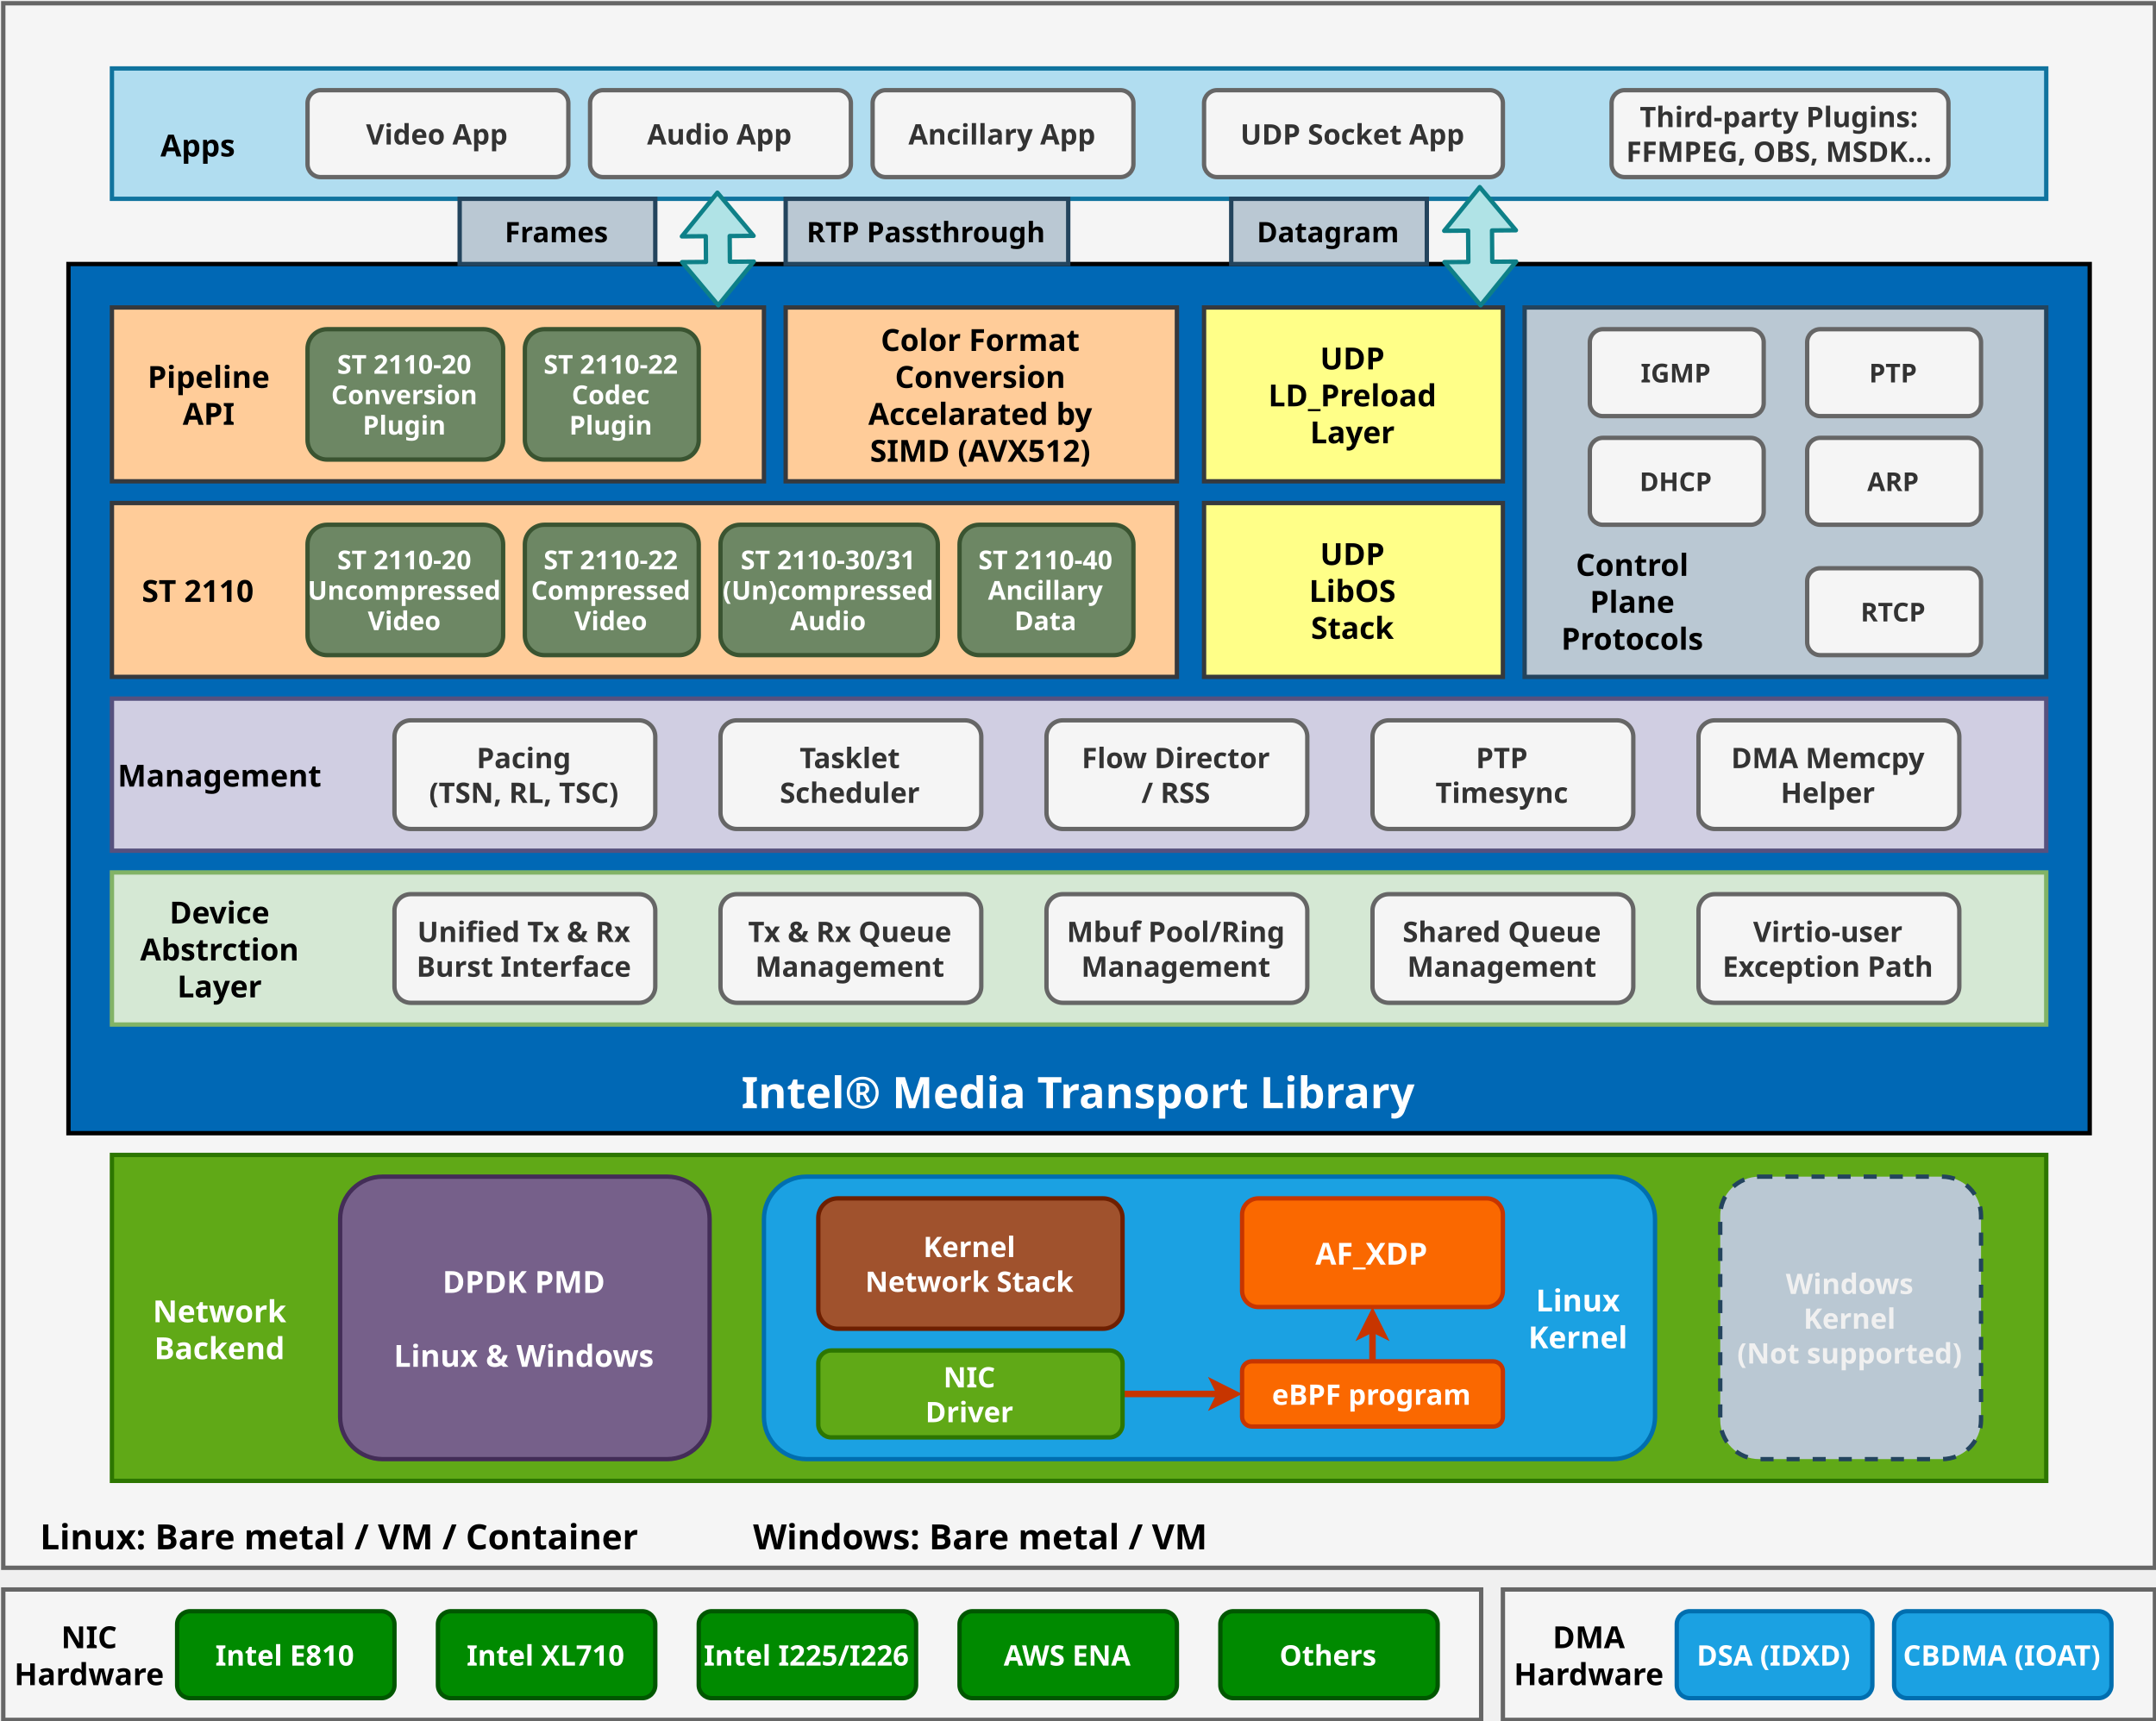
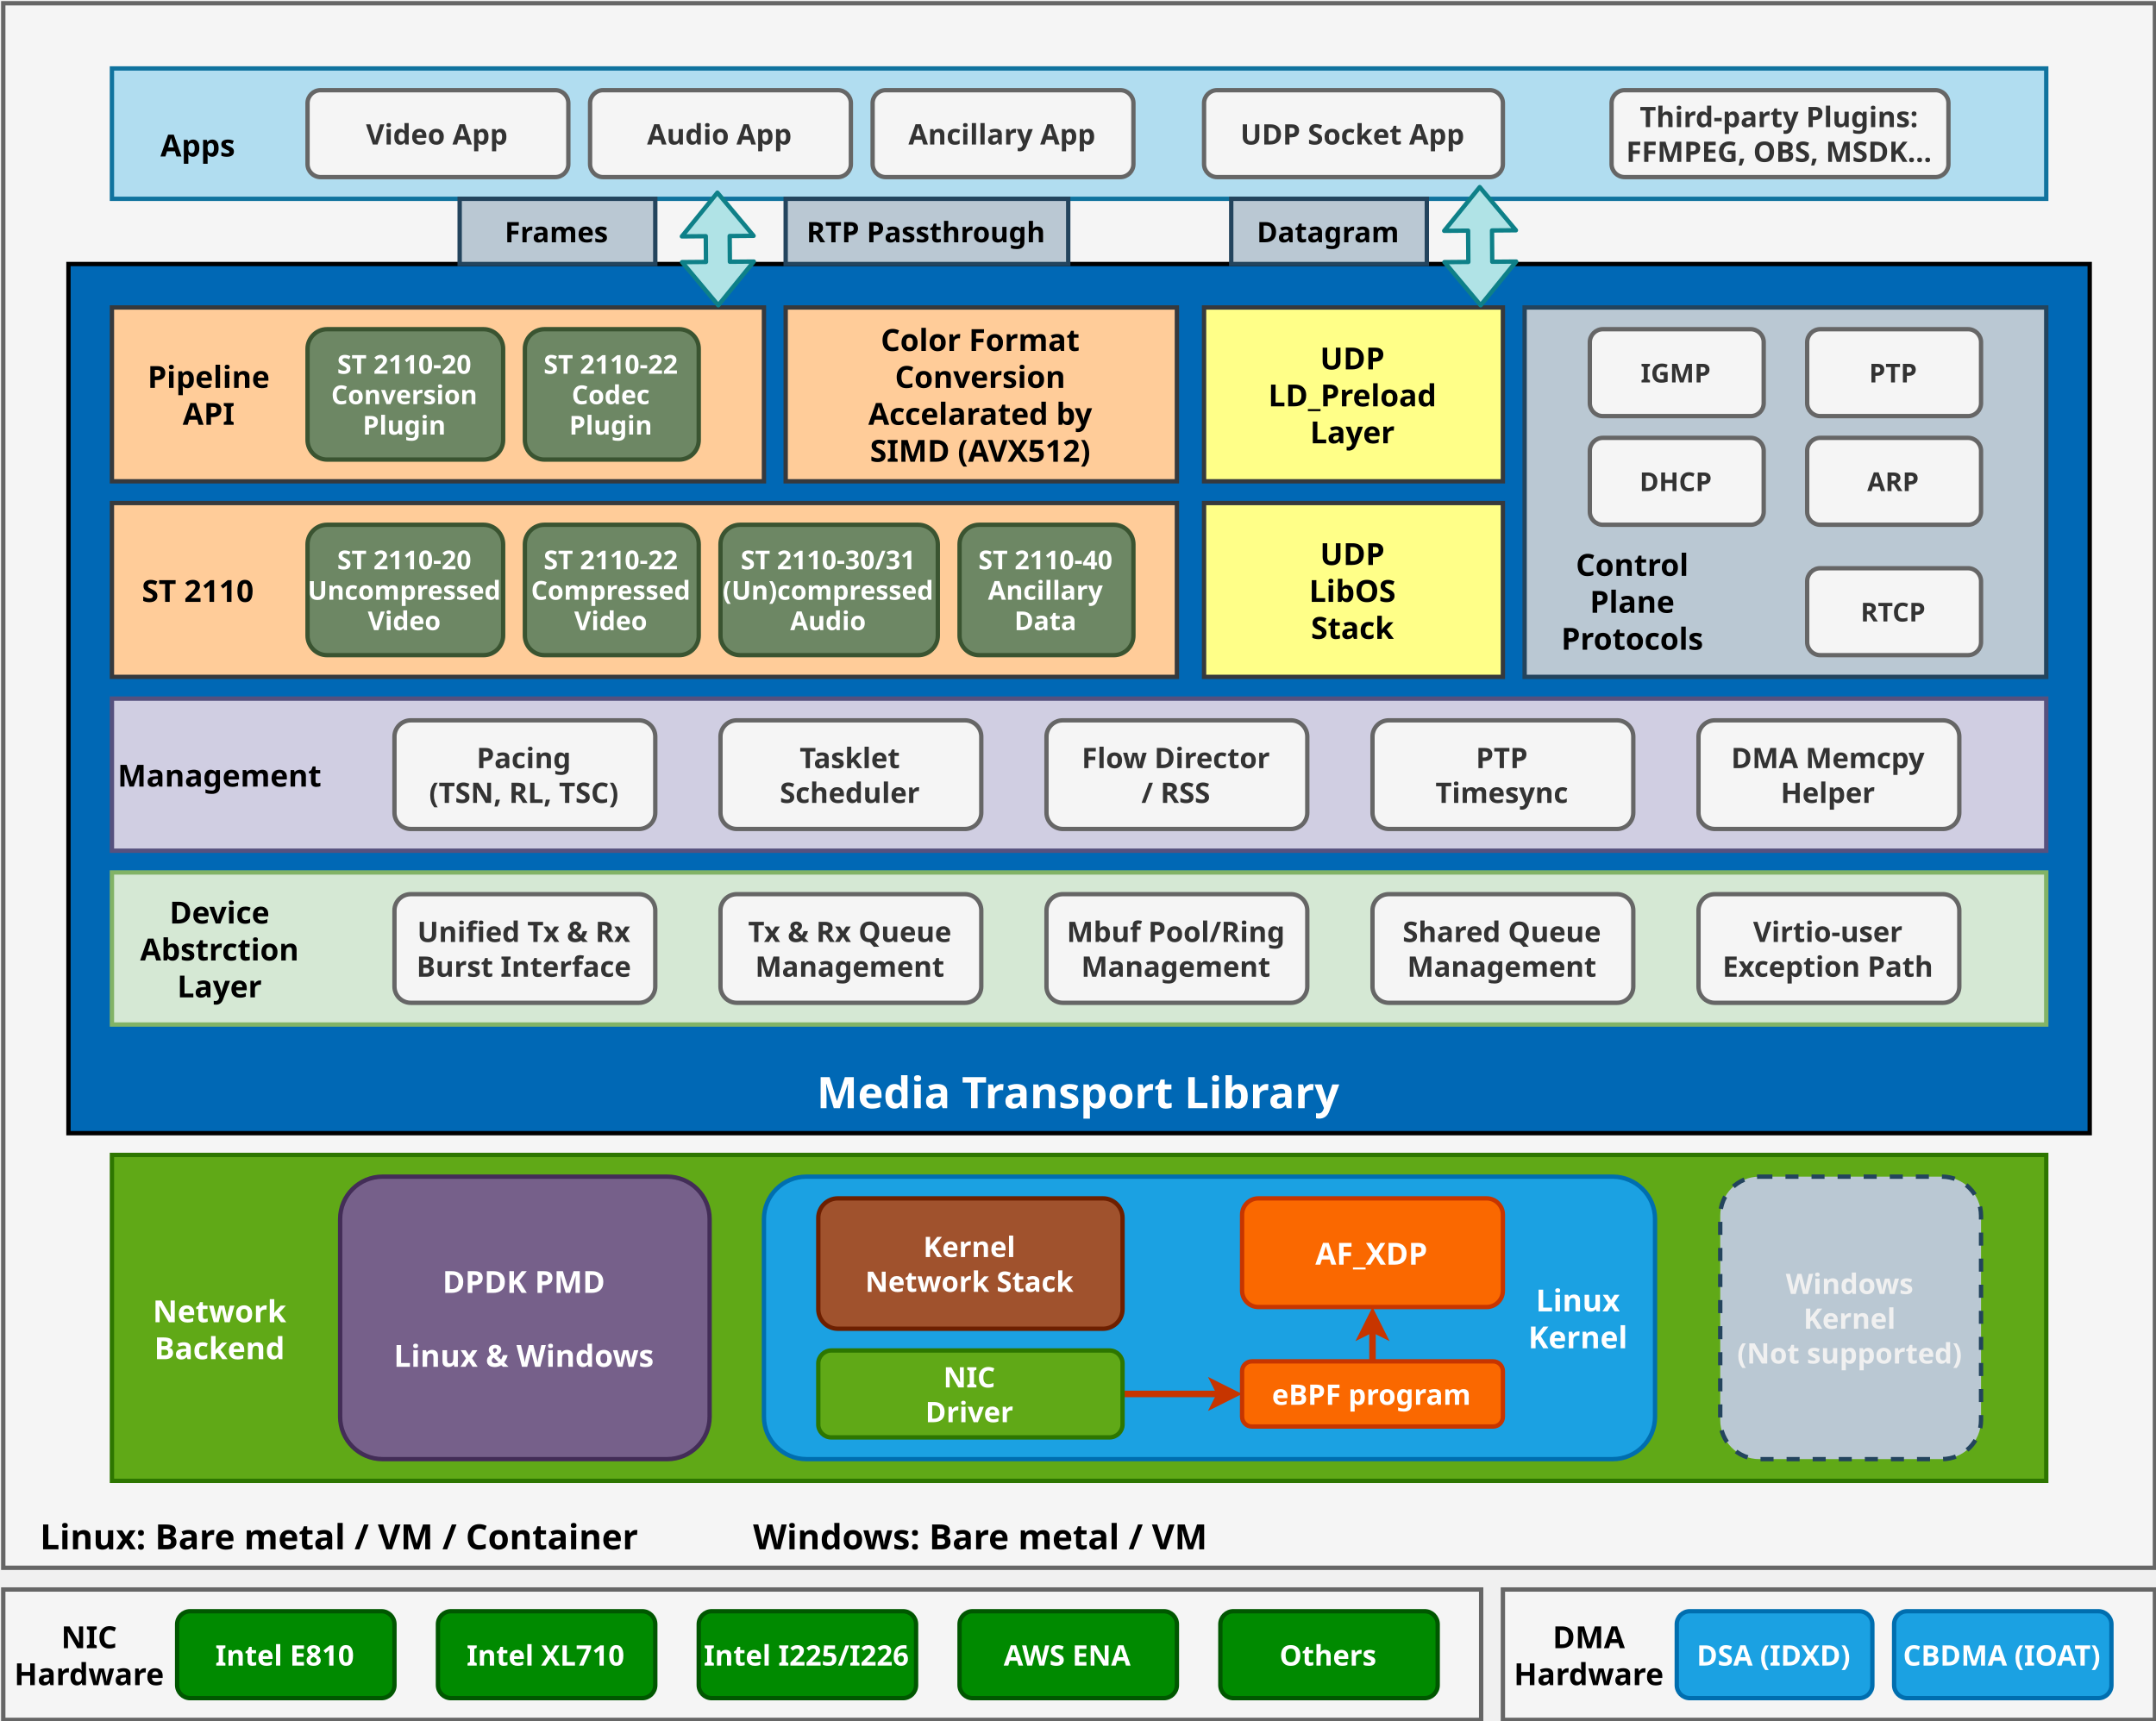
<svg xmlns="http://www.w3.org/2000/svg" version="1.1" width="992px" height="792px" viewBox="-0.5 -0.5 992 792" content="&lt;mxfile host=&quot;Electron&quot; modified=&quot;2023-11-30T10:01:24.277Z&quot; agent=&quot;Mozilla/5.0 (Windows NT 10.0; Win64; x64) AppleWebKit/537.36 (KHTML, like Gecko) draw.io/21.5.1 Chrome/112.0.561.204 Electron/24.6.0 Safari/537.36&quot; etag=&quot;8psHFKfBHHhbprguY3aW&quot; version=&quot;21.5.1&quot; type=&quot;device&quot;&gt;&lt;diagram name=&quot;Overview&quot; id=&quot;In2UPKa8UrAWWRIqHnbd&quot;&gt;7V1dd6I6F/41rjXnol3hGy+t1Jmeqa1TnU7fczMrhaisIjiI0/b8+jdRQEi2Hz0laEftRSEIyH6yd579kdDQ2pOXzzGejruRR4KGiryXhuY0VFUxrCb9x1pely1NVV82jGLfS7+0auj7/5K0EaWtc98js9IXkygKEn9abnSjMCRuUmrDcRw9l782jILyXad4RISGvosDsfWH7yXjZattoFX7F+KPxtmdFZQemeDsy2nDbIy96LnQpF02tHYcRclya/LSJgETXiaX5XmdNUfzHxaTMNnlBM/Vnear/c/ZXHm4fn68HzkmPkuv8hsH8/SB0x+bvGYSiKN56BF2EdTQLoZRmHTwxA8YnldhsoC7HRAcpwf76ZkK3Z8lcfSUy01l3/CDoB0FUby4tjY02F96ZqF9+cmvUDhiLj70iPj42bOQOCEvhaZUHJ9JNCFJ/Eq/kvfOFJq0byoZVM8rpJvNtG1cQNnKvojT3jXKr70CgG6kGMB44MH9xQXWrn/1//7p/VDV1g3Wz+ijvRGQrTJGyLQfjYokZpclpuqAxDRAYjqqQGJgD1al9mBOlibCTcWC+qXqWCZCYk8eLj4gThXgoaIyHqYh4mFDPTjv+pXjodWJx3Dous0mhIdmak3Nq0vuGiB3HZK7LUvsuiD2/oDuswFJkD99SPpzLnDgj0La4lI5ECZs9vw+Hfpa6YGJ73nsnIuKAAujkAhYpY2c2qDFBzZv7A5LnqDoFcGpcHBahgCnCaCpyULTENC8IclzFD81VDpAaAqTzAV2n0jorUMXlrKIRi29YDuKHP6dxacidNUyupayZ3QVkXXlynrGRtQc41boUsQwu2fe5uAEbzCpynuHOM+2TAARbiArmtqWoWswyhWgZzQ53TSBIQ5Az5SGnsg4nJ7zlbb0uk4Bp8LmtR/OXxqsG5p4Ml0cQz/80GPeiTwkLdNENn4LkjqlMYZVl9XVkFEmLwCyigWRF3maKRpeiezFQy4hKgSEYRqKRWSpFM9edIDFg6zRkiZ30e3p4pD61hP2lCf+8sYRTgc0qd4RzhLw7GHXD0cFo/hp0L9pqPT66O56+X/Qb/8l0R6+I9iwGUWtInuocSgCTkUeoijCKM2XU2wBxgGePQUkKeDYd8fEmwdUA48XOt0+OOiaAnSdIHqmLY4fEzehcipSlQ5Tw37/iCE0D077spvVQ0YesWt7IA6UF+qGtFCKzQVhVWDsysOMJRYojY2oon929bnb+yjKUQUofJzXAhgiGOaVBYnodLXujgmRJoeIBuQq6kVEdJWcL+1jgoRXkv1DInpRvUGvMM4P/AmZvYbuRwFJwjBvHRxTU0Vf6W5wVIok2DZ734ok+j1Ot0UbumTiTovB2C8kmB6159M8PNosej4b8PlTMpAQbdYQIHdpGcisIxRHH39KAj8kxYxG70pA4xTPE/KR5cg4dZIEcGuN52ki2VsKR0WdKJ7gYjyoHYX0SWd+FBZhd10S4BgnFDUVPRZNaP+KpU3Qp9b9g6GomwKAe9FVCfAaynbdVaABT57uvrns6F2hBsXzhgjCQUGW1qwt76HsWi0jLZeoidzv3vdIRJta0+kR0wqVy/oqkIpAtEIaJ9RETkghEvO3p8FsS3GNAsSS6h3MRILYmnv+Sel09dCUThc5ZaEk5sjhMvjy5f3DJQbOB2M/9s7ocybsl/eC+cgP6W1bBQLY6XR7l5+XKeDbi/5yo9t3vp6fnx8xvPYuQ6BhyIFXLCeVyAdzJN4qcQi1CiTPzwuwAZ5oyqo5A0o/r9rFiBOOvWf6dOuIx0HVfe6VeOQKk8Fo1udFK2IZ/HenVyoJfLztF73gBLtPMnWMfmx7/76vhdTzcnADqp1XNOscsGxV+L+KaNo4ZJyfvZgEEfaKjfh1Y5j3z4UHDE5IhEe0fwt4UD9yn1jd0ZGTPhEgkBfAAFXBDIBSzWV5M+N06GIxMiF6VcxOWhYW3XfzzTaVCPZDQJc+0vBVxFVaVky1yjjbCsBCZA1fYlwqq1ffDPMJ1C0+m4X2B+qbEmPvNaTKI1YIQNTXzz5AyLxsdaRJnp8qCZhNXQFEL3G2gUhFWp2fD47U3D+mngswTzWfcCXA0rY0oz7SbnExKBOIFkrLJwMVl+nUnZwIfiVxyOT9AQzdVp85x1wCjrZeHr2sGg0d4ENnsOU45vMp0TbP670ah5FB9R9kjo7SeeOccRlhRJWbhgVpHFSAW0W0Q9thAQrijUgm31R/yIufPKTiZtv/Y/pxbqR7zkuqLoud12wnpL/tobhTOIvtrk5b7GXnvUPnQH8ht6dcF1tjp9ciPIvmsZuKKKv8S3A8IpwmMfFt7AfU2cWJ/5uUrv4u/RNdhHIMy4np7Ta50++exFrlOg016JwFzMADda4KD26XNUYAnRO79naEUqlBYw9if3XpR6YLRf3YSMnqVxqgfIpc9JhfNY2jUYwnH5EUVhX04Gfw62IkFySFVbAJTWTpLIoRR0U60QtwqcytF0dJ5EbBqT5gO1PkXGKo+lcWUwTq2hYV8x8jvFiB8PnS6zon+tRbdOYZxPZ0SMK2+qjJkzBfdGZAs0RkTbYH6ssc8tt3SxW5j/S53aRcrwnnO062a8vEewPgcdJsFzA5m19k5I41fJuTeRHwDSsrHKihq2HGtqEBDFxWnAmoQOs+zoe0pRcxWtG5Ky+VcEKsIU7QrhUxoBBN4lh1aAUxtl4WPVQQA042qSJEpKuC6Ptj+jTeybTtNsWxXkURC1/ufcoOorP5jDGKHKrLF5dMl6wD9dhauccLGD+Hrl7ARPc2X5pMyHqsFu+5iVgtxmw+nUb0Mb1t6/Z4eDauBMv/tEzFutiTDCw5UwkuagZhWUmaUV8zcfVUPfjudUnqrB7URX7YvljOQP50ddsayFwlK8/bvyU/vy6YLkHBFKTywAAaBpGRKmIWhsgDnf4SF+fBOWZcmjvAAoU5KkFlh3L12RhP2eYwIC8t9mKABkv0eemm4wZ4NvPdhRRxnIjNvIlZZ5xWacZzbSHbQqqxqZmNzcnGxV6PxD6VAbOrS6PJDYGIaMQEewKxUaGKdKdI1taUSBam25oS2aZ/eePOuZP0Hr3IZ4Q+d92zd0rwFarZJZaZn/SsVS8SLmTwwU/+QkvZCBdadMf8wXfroTvEOk89FO6hB9PxbLV5bpnV9D12LU1trj7lyyLt3GgKRyX0SyBAjBO8Jd+4W+Lv7cx96/i4tm4zHzcrcJ/5xReAyiVoIKuC+Bki8cvEcJmXikqhFwjZuECuS0cMawPtroleqNoeWZ8psr5MvA/X1lHjogluUp24AAs1puK9WlQBdq7yYqSjREfny81rRUcM3LZ+9Jkpu2kdMSb8Cw3qxUQMz94mYxLLfA/BoQNiKXsEBH4L2Doa0FYbrcsGW4fO8zH9P4hxOGMRWLp97T/GOL35niJ7KTDqeyN9Vb79RefUzUQiuho070Maupaog6vXvyzy941NS2kt11CQqK+H9gYYfi0gqEZJ1qpNMIBi1VgBQLUEoEfcY8ZO2wE7WSspwNgB6+JTZ5dsGgD35u7ukgypAiRuoYQ6Pd7p7SD+ZfyaOP797fXDr2/K5Ug9M6ElcXsNliiezZIxRWa0KV/8p+MlrB8I4JWnE+sBTMw7fg/9ob8o0gCr0lavsZvHM0ZfmDzjIXbF1OTxFALwb4CptRAgsZ/633qGovmdh8vw6bX7Gl9C76Ndw1W+h240mcZkNmOg583pcoYfacAT8AJQ3ZmsQK+rk0VWYARFW7qWrJzwEwhLna8bhPETTesKP2YfOmwO5aow53v4F6iI6RKHRwMkX+ALAQl69f8BSbq7eo/7MgsT4+m4S9k/+8b/AQ==&lt;/diagram&gt;&lt;/mxfile&gt;" style="background-color: rgb(255, 255, 255);">
  <defs />
  <g>
    <rect x="1" y="1" width="990" height="720" fill="#f5f5f5" stroke="#666666" stroke-width="2" pointer-events="all" />
    <rect x="31" y="121" width="930" height="400" fill="#0068b5" stroke="rgb(0, 0, 0)" stroke-width="2" pointer-events="all" />
    <rect x="51" y="531" width="890" height="150" fill="#60a917" stroke="#2d7600" stroke-width="2" pointer-events="all" />
    <rect x="51" y="231" width="490" height="80" fill="#ffcc99" stroke="#36393d" stroke-width="2" pointer-events="all" />
    <rect x="61" y="256" width="60" height="30" fill="none" stroke="none" pointer-events="all" />
    <g fill="#000000" font-family="Intel Clear" font-weight="bold" text-anchor="middle" font-size="14px">
      <text x="90.5" y="276.5">ST 2110</text>
    </g>
    <rect x="71" y="596" width="60" height="30" fill="none" stroke="none" pointer-events="all" />
    <g fill="#FFFFFF" font-family="Intel Clear" font-weight="bold" text-anchor="middle" font-size="14px">
      <text x="100.5" y="608">Network</text>
      <text x="100.5" y="625">Backend</text>
    </g>
    <rect x="441" y="241" width="80" height="60" rx="9" ry="9" fill="#6d8764" stroke="#3a5431" stroke-width="2" pointer-events="all" />
    <g fill="#ffffff" font-family="Intel Clear" font-weight="bold" text-anchor="middle" font-size="12px">
      <text x="480.5" y="261.5">ST 2110-40</text>
      <text x="480.5" y="275.5">Ancillary</text>
      <text x="480.5" y="289.5">Data</text>
    </g>
    <rect x="156" y="541" width="170" height="130" rx="19.5" ry="19.5" fill="#76608a" stroke="#432d57" stroke-width="2" pointer-events="all" />
    <g fill="#ffffff" font-family="Intel Clear" font-weight="bold" text-anchor="middle" font-size="14px">
      <text x="240.5" y="594.5">DPDK PMD</text>
      <text x="240.5" y="628.5">Linux &amp; Windows</text>
    </g>
    <rect x="51" y="321" width="890" height="70" fill="#d0cee2" stroke="#56517e" stroke-width="2" pointer-events="all" />
    <rect x="71" y="341" width="60" height="30" fill="none" stroke="none" pointer-events="all" />
    <g fill="#000000" font-family="Intel Clear" font-weight="bold" text-anchor="middle" font-size="14px">
      <text x="100.5" y="361.5">Management</text>
    </g>
    <rect x="181" y="331" width="120" height="50" rx="7.5" ry="7.5" fill="#f5f5f5" stroke="#666666" stroke-width="2" pointer-events="all" />
    <g fill="#333333" font-family="Intel Clear" font-weight="bold" text-anchor="middle" font-size="13px">
      <text x="240.5" y="353">Pacing</text>
      <text x="240.5" y="369">(TSN, RL, TSC)</text>
    </g>
    <rect x="331" y="331" width="120" height="50" rx="7.5" ry="7.5" fill="#f5f5f5" stroke="#666666" stroke-width="2" pointer-events="all" />
    <g fill="#333333" font-family="Intel Clear" font-weight="bold" text-anchor="middle" font-size="13px">
      <text x="390.5" y="353">Tasklet</text>
      <text x="390.5" y="369">Scheduler</text>
    </g>
    <rect x="481" y="331" width="120" height="50" rx="7.5" ry="7.5" fill="#f5f5f5" stroke="#666666" stroke-width="2" pointer-events="all" />
    <g fill="#333333" font-family="Intel Clear" font-weight="bold" text-anchor="middle" font-size="13px">
      <text x="540.5" y="353">Flow Director</text>
      <text x="540.5" y="369">/ RSS</text>
    </g>
    <rect x="701" y="141" width="240" height="170" fill="#bac8d3" stroke="#23445d" stroke-width="2" pointer-events="all" />
    <rect x="731" y="151" width="80" height="40" rx="6" ry="6" fill="#f5f5f5" stroke="#666666" stroke-width="2" pointer-events="all" />
    <g fill="#333333" font-family="Intel Clear" font-weight="bold" text-anchor="middle" font-size="12px">
      <text x="770.5" y="175.5">IGMP</text>
    </g>
    <rect x="831" y="201" width="80" height="40" rx="6" ry="6" fill="#f5f5f5" stroke="#666666" stroke-width="2" pointer-events="all" />
    <g fill="#333333" font-family="Intel Clear" font-weight="bold" text-anchor="middle" font-size="12px">
      <text x="870.5" y="225.5">ARP</text>
    </g>
    <rect x="731" y="201" width="80" height="40" rx="6" ry="6" fill="#f5f5f5" stroke="#666666" stroke-width="2" pointer-events="all" />
    <g fill="#333333" font-family="Intel Clear" font-weight="bold" text-anchor="middle" font-size="12px">
      <text x="770.5" y="225.5">DHCP</text>
    </g>
    <rect x="631" y="331" width="120" height="50" rx="7.5" ry="7.5" fill="#f5f5f5" stroke="#666666" stroke-width="2" pointer-events="all" />
    <g fill="#333333" font-family="Intel Clear" font-weight="bold" text-anchor="middle" font-size="13px">
      <text x="690.5" y="353">PTP</text>
      <text x="690.5" y="369">Timesync</text>
    </g>
    <rect x="831" y="261" width="80" height="40" rx="6" ry="6" fill="#f5f5f5" stroke="#666666" stroke-width="2" pointer-events="all" />
    <g fill="#333333" font-family="Intel Clear" font-weight="bold" text-anchor="middle" font-size="12px">
      <text x="870.5" y="285.5">RTCP</text>
    </g>
    <rect x="781" y="331" width="120" height="50" rx="7.5" ry="7.5" fill="#f5f5f5" stroke="#666666" stroke-width="2" pointer-events="all" />
    <g fill="#333333" font-family="Intel Clear" font-weight="bold" text-anchor="middle" font-size="13px">
      <text x="840.5" y="353">DMA Memcpy</text>
      <text x="840.5" y="369">Helper</text>
    </g>
    <rect x="51" y="141" width="300" height="80" fill="#ffcc99" stroke="#36393d" stroke-width="2" pointer-events="all" />
    <rect x="66" y="166" width="60" height="30" fill="none" stroke="none" pointer-events="all" />
    <g fill="#000000" font-family="Intel Clear" font-weight="bold" text-anchor="middle" font-size="14px">
      <text x="95.5" y="178">Pipeline</text>
      <text x="95.5" y="195">API</text>
    </g>
    <rect x="361" y="141" width="180" height="80" fill="#ffcc99" stroke="#36393d" stroke-width="2" pointer-events="all" />
    <g fill="rgb(0, 0, 0)" font-family="Intel Clear" font-weight="bold" text-anchor="middle" font-size="14px">
      <text x="450.5" y="161">Color Format</text>
      <text x="450.5" y="178">Conversion</text>
      <text x="450.5" y="195">Accelarated by</text>
      <text x="450.5" y="212">SIMD (AVX512)</text>
    </g>
    <rect x="51" y="31" width="890" height="60" fill="#b1ddf0" stroke="#10739e" stroke-width="2" pointer-events="all" />
    <rect x="141" y="41" width="120" height="40" rx="6" ry="6" fill="#f5f5f5" stroke="#666666" stroke-width="2" pointer-events="all" />
    <g fill="#333333" font-family="Intel Clear" font-weight="bold" text-anchor="middle" font-size="13px">
      <text x="200.5" y="66">Video App</text>
    </g>
    <rect x="61" y="51" width="60" height="30" fill="none" stroke="none" pointer-events="all" />
    <g fill="#000000" font-family="Intel Clear" font-weight="bold" text-anchor="middle" font-size="14px">
      <text x="90.5" y="71.5">Apps</text>
    </g>
    <rect x="271" y="41" width="120" height="40" rx="6" ry="6" fill="#f5f5f5" stroke="#666666" stroke-width="2" pointer-events="all" />
    <g fill="#333333" font-family="Intel Clear" font-weight="bold" text-anchor="middle" font-size="13px">
      <text x="330.5" y="66">Audio App</text>
    </g>
    <rect x="401" y="41" width="120" height="40" rx="6" ry="6" fill="#f5f5f5" stroke="#666666" stroke-width="2" pointer-events="all" />
    <g fill="#333333" font-family="Intel Clear" font-weight="bold" text-anchor="middle" font-size="13px">
      <text x="460.5" y="66">Ancillary App</text>
    </g>
    <rect x="741" y="41" width="155" height="40" rx="6" ry="6" fill="#f5f5f5" stroke="#666666" stroke-width="2" pointer-events="all" />
    <g fill="#333333" font-family="Intel Clear" font-weight="bold" text-anchor="middle" font-size="13px">
      <text x="818" y="58">Third-party Plugins:</text>
      <text x="818" y="74">FFMPEG, OBS, MSDK...</text>
    </g>
    <rect x="1" y="731" width="680" height="60" fill="#f5f5f5" stroke="#666666" stroke-width="2" pointer-events="all" />
    <rect x="11" y="746" width="60" height="30" fill="none" stroke="none" pointer-events="all" />
    <g fill="#000000" font-family="Intel Clear" font-weight="bold" text-anchor="middle" font-size="14px">
      <text x="40.5" y="758">NIC</text>
      <text x="40.5" y="775">Hardware</text>
    </g>
    <rect x="553.5" y="231" width="137.5" height="80" fill="#ffff88" stroke="#36393d" stroke-width="2" pointer-events="all" />
    <g fill="rgb(0, 0, 0)" font-family="Intel Clear" font-weight="bold" text-anchor="middle" font-size="14px">
      <text x="621.75" y="259.5">UDP</text>
      <text x="621.75" y="276.5">LibOS</text>
      <text x="621.75" y="293.5">Stack</text>
    </g>
    <rect x="553.5" y="141" width="137.5" height="80" fill="#ffff88" stroke="#36393d" stroke-width="2" pointer-events="all" />
    <g fill="rgb(0, 0, 0)" font-family="Intel Clear" font-weight="bold" text-anchor="middle" font-size="14px">
      <text x="621.75" y="169.5">UDP</text>
      <text x="621.75" y="186.5">LD_Preload</text>
      <text x="621.75" y="203.5">Layer</text>
    </g>
    <rect x="553.5" y="41" width="137.5" height="40" rx="6" ry="6" fill="#f5f5f5" stroke="#666666" stroke-width="2" pointer-events="all" />
    <g fill="#333333" font-family="Intel Clear" font-weight="bold" text-anchor="middle" font-size="13px">
      <text x="621.75" y="66">UDP Socket App</text>
    </g>
    <rect x="126" y="691" width="60" height="30" fill="none" stroke="none" pointer-events="all" />
    <g fill="#000000" font-family="Intel Clear" font-weight="bold" text-anchor="middle" font-size="16px">
      <text x="155.5" y="712.5">Linux: Bare metal / VM / Container</text>
    </g>
    <rect x="421" y="691" width="60" height="30" fill="none" stroke="none" pointer-events="all" />
    <g fill="#000000" font-family="Intel Clear" font-weight="bold" text-anchor="middle" font-size="16px">
      <text x="450.5" y="712.5">Windows: Bare metal / VM</text>
    </g>
    <rect x="351" y="541" width="410" height="130" rx="19.5" ry="19.5" fill="#1ba1e2" stroke="#006eaf" stroke-width="2" pointer-events="all" />
    <rect x="571" y="551" width="120" height="50" rx="7.5" ry="7.5" fill="#fa6800" stroke="#c73500" stroke-width="2" pointer-events="all" />
    <g fill="#FFFFFF" font-family="Intel Clear" font-weight="bold" text-anchor="middle" font-size="14px">
      <text x="630.5" y="581.5">AF_XDP</text>
    </g>
    <rect x="696" y="591" width="60" height="30" fill="none" stroke="none" pointer-events="all" />
    <g fill="#FFFFFF" font-family="Intel Clear" font-weight="bold" text-anchor="middle" font-size="14px">
      <text x="725.5" y="603">Linux</text>
      <text x="725.5" y="620">Kernel</text>
    </g>
    <rect x="376" y="551" width="140" height="60" rx="9" ry="9" fill="#a0522d" stroke="#6d1f00" stroke-width="2" pointer-events="all" />
    <g fill="#ffffff" font-family="Intel Clear" font-weight="bold" text-anchor="middle" font-size="13px">
      <text x="445.5" y="578">Kernel</text>
      <text x="445.5" y="594">Network Stack</text>
    </g>
    <path d="M 516 641 L 560.9 641" fill="none" stroke="#c73500" stroke-width="3" stroke-miterlimit="10" pointer-events="stroke" />
    <path d="M 567.65 641 L 558.65 645.5 L 560.9 641 L 558.65 636.5 Z" fill="#c73500" stroke="#c73500" stroke-width="3" stroke-miterlimit="10" pointer-events="all" />
    <rect x="376" y="621" width="140" height="40" rx="6" ry="6" fill="#60a917" stroke="#2d7600" stroke-width="2" pointer-events="all" />
    <g fill="#ffffff" font-family="Intel Clear" font-weight="bold" text-anchor="middle" font-size="13px">
      <text x="445.5" y="638">NIC</text>
      <text x="445.5" y="654">Driver</text>
    </g>
    <path d="M 631 626 L 631 611.1" fill="none" stroke="#c73500" stroke-width="3" stroke-miterlimit="10" pointer-events="stroke" />
    <path d="M 631 604.35 L 635.5 613.35 L 631 611.1 L 626.5 613.35 Z" fill="#c73500" stroke="#c73500" stroke-width="3" stroke-miterlimit="10" pointer-events="all" />
    <rect x="571" y="626" width="120" height="30" rx="4.5" ry="4.5" fill="#fa6800" stroke="#c73500" stroke-width="2" pointer-events="all" />
    <g fill="#FFFFFF" font-family="Intel Clear" font-weight="bold" text-anchor="middle" font-size="13px">
      <text x="630.5" y="646">eBPF program</text>
    </g>
    <rect x="721" y="261" width="60" height="30" fill="none" stroke="none" pointer-events="all" />
    <g fill="#000000" font-family="Intel Clear" font-weight="bold" text-anchor="middle" font-size="14px">
      <text x="750.5" y="264.5">Control</text>
      <text x="750.5" y="281.5">Plane</text>
      <text x="750.5" y="298.5">Protocols</text>
    </g>
    <rect x="831" y="151" width="80" height="40" rx="6" ry="6" fill="#f5f5f5" stroke="#666666" stroke-width="2" pointer-events="all" />
    <g fill="#333333" font-family="Intel Clear" font-weight="bold" text-anchor="middle" font-size="12px">
      <text x="870.5" y="175.5">PTP</text>
    </g>
    <rect x="51" y="401" width="890" height="70" fill="#d5e8d4" stroke="#82b366" stroke-width="2" pointer-events="all" />
    <rect x="71" y="421" width="60" height="30" fill="none" stroke="none" pointer-events="all" />
    <g fill="#000000" font-family="Intel Clear" font-weight="bold" text-anchor="middle" font-size="14px">
      <text x="100.5" y="424.5">Device</text>
      <text x="100.5" y="441.5">Abstrction</text>
      <text x="100.5" y="458.5">Layer</text>
    </g>
    <rect x="331" y="411" width="120" height="50" rx="7.5" ry="7.5" fill="#f5f5f5" stroke="#666666" stroke-width="2" pointer-events="all" />
    <g fill="#333333" font-family="Intel Clear" font-weight="bold" text-anchor="middle" font-size="13px">
      <text x="390.5" y="433">Tx &amp; Rx Queue</text>
      <text x="390.5" y="449">Management</text>
    </g>
    <rect x="481" y="411" width="120" height="50" rx="7.5" ry="7.5" fill="#f5f5f5" stroke="#666666" stroke-width="2" pointer-events="all" />
    <g fill="#333333" font-family="Intel Clear" font-weight="bold" text-anchor="middle" font-size="13px">
      <text x="540.5" y="433">Mbuf Pool/Ring</text>
      <text x="540.5" y="449">Management</text>
    </g>
    <rect x="691" y="731" width="300" height="60" fill="#f5f5f5" stroke="#666666" stroke-width="2" pointer-events="all" />
    <rect x="631" y="411" width="120" height="50" rx="7.5" ry="7.5" fill="#f5f5f5" stroke="#666666" stroke-width="2" pointer-events="all" />
    <g fill="#333333" font-family="Intel Clear" font-weight="bold" text-anchor="middle" font-size="13px">
      <text x="690.5" y="433">Shared Queue</text>
      <text x="690.5" y="449">Management</text>
    </g>
    <rect x="781" y="411" width="120" height="50" rx="7.5" ry="7.5" fill="#f5f5f5" stroke="#666666" stroke-width="2" pointer-events="all" />
    <g fill="#333333" font-family="Intel Clear" font-weight="bold" text-anchor="middle" font-size="13px">
      <text x="840.5" y="433">Virtio-user</text>
      <text x="840.5" y="449">Exception Path</text>
    </g>
    <rect x="791" y="541" width="120" height="130" rx="18" ry="18" fill="#bac8d3" stroke="#23445d" stroke-width="2" stroke-dasharray="6 6" pointer-events="all" />
    <g fill="#F0F0F0" font-family="Intel Clear" font-weight="bold" text-anchor="middle" font-size="13px">
      <text x="850.5" y="595">Windows</text>
      <text x="850.5" y="611">Kernel</text>
      <text x="850.5" y="627">(Not supported)</text>
    </g>
    <rect x="701" y="746" width="60" height="30" fill="none" stroke="none" pointer-events="all" />
    <g fill="#000000" font-family="Intel Clear" font-weight="bold" text-anchor="middle" font-size="14px">
      <text x="730.5" y="758">DMA</text>
      <text x="730.5" y="775">Hardware</text>
    </g>
    <rect x="871" y="741" width="100" height="40" rx="6" ry="6" fill="#1ba1e2" stroke="#006eaf" stroke-width="2" pointer-events="all" />
    <g fill="#ffffff" font-family="Intel Clear" font-weight="bold" text-anchor="middle" font-size="13px">
      <text x="920.5" y="766">CBDMA (IOAT)</text>
    </g>
    <rect x="771" y="741" width="90" height="40" rx="6" ry="6" fill="#1ba1e2" stroke="#006eaf" stroke-width="2" pointer-events="all" />
    <g fill="#ffffff" font-family="Intel Clear" font-weight="bold" text-anchor="middle" font-size="13px">
      <text x="815.5" y="766">DSA (IDXD)</text>
    </g>
    <path d="M 335.33 119.96 L 346.33 119.87 L 329.99 140 L 313.33 120.13 L 324.33 120.04 L 324.24 108.2 L 313.24 108.29 L 329.58 88.16 L 346.24 108.03 L 335.24 108.12 Z" fill="#b0e3e6" stroke="#0e8088" stroke-width="2" stroke-linejoin="round" stroke-miterlimit="10" pointer-events="all" />
    <path d="M 686.1 119.96 L 697.1 119.87 L 680.75 140 L 664.1 120.13 L 675.1 120.04 L 674.99 105.64 L 663.99 105.73 L 680.34 85.6 L 696.99 105.47 L 685.99 105.56 Z" fill="#b0e3e6" stroke="#0e8088" stroke-width="2" stroke-linejoin="round" stroke-miterlimit="10" pointer-events="all" />
    <rect x="566" y="91" width="90" height="30" fill="#bac8d3" stroke="#23445d" stroke-width="2" pointer-events="all" />
    <g fill="#000000" font-family="Intel Clear" font-weight="bold" text-anchor="middle" font-size="13px">
      <text x="610.5" y="111">Datagram</text>
    </g>
    <rect x="81" y="741" width="100" height="40" rx="6" ry="6" fill="#008a00" stroke="#005700" stroke-width="2" pointer-events="all" />
    <g fill="#ffffff" font-family="Intel Clear" font-weight="bold" text-anchor="middle" font-size="13px">
      <text x="130.5" y="766">Intel E810</text>
    </g>
    <rect x="201" y="741" width="100" height="40" rx="6" ry="6" fill="#008a00" stroke="#005700" stroke-width="2" pointer-events="all" />
    <g fill="#ffffff" font-family="Intel Clear" font-weight="bold" text-anchor="middle" font-size="13px">
      <text x="250.5" y="766">Intel XL710</text>
    </g>
    <rect x="321" y="741" width="100" height="40" rx="6" ry="6" fill="#008a00" stroke="#005700" stroke-width="2" pointer-events="all" />
    <g fill="#ffffff" font-family="Intel Clear" font-weight="bold" text-anchor="middle" font-size="13px">
      <text x="370.5" y="766">Intel I225/I226</text>
    </g>
    <rect x="441" y="741" width="100" height="40" rx="6" ry="6" fill="#008a00" stroke="#005700" stroke-width="2" pointer-events="all" />
    <g fill="#ffffff" font-family="Intel Clear" font-weight="bold" text-anchor="middle" font-size="13px">
      <text x="490.5" y="766">AWS ENA</text>
    </g>
    <rect x="561" y="741" width="100" height="40" rx="6" ry="6" fill="#008a00" stroke="#005700" stroke-width="2" pointer-events="all" />
    <g fill="#ffffff" font-family="Intel Clear" font-weight="bold" text-anchor="middle" font-size="13px">
      <text x="610.5" y="766">Others</text>
    </g>
    <rect x="341" y="481" width="310" height="40" fill="none" stroke="none" pointer-events="all" />
    <g fill="#FFFFFF" font-family="Intel Clear" font-weight="bold" text-anchor="middle" font-size="20px">
-       <text x="495.5" y="509.5">Intel® Media Transport Library</text>
+       <text x="495.5" y="509.5">Media Transport Library</text>
    </g>
    <rect x="141" y="151" width="90" height="60" rx="9" ry="9" fill="#6d8764" stroke="#3a5431" stroke-width="2" pointer-events="all" />
    <g fill="#ffffff" font-family="Intel Clear" font-weight="bold" text-anchor="middle" font-size="12px">
      <text x="185.5" y="171.5">ST 2110-20</text>
      <text x="185.5" y="185.5">Conversion</text>
      <text x="185.5" y="199.5">Plugin</text>
    </g>
    <rect x="241" y="151" width="80" height="60" rx="9" ry="9" fill="#6d8764" stroke="#3a5431" stroke-width="2" pointer-events="all" />
    <g fill="#ffffff" font-family="Intel Clear" font-weight="bold" text-anchor="middle" font-size="12px">
      <text x="280.5" y="171.5">ST 2110-22</text>
      <text x="280.5" y="185.5">Codec</text>
      <text x="280.5" y="199.5">Plugin</text>
    </g>
    <rect x="211" y="91" width="90" height="30" fill="#bac8d3" stroke="#23445d" stroke-width="2" pointer-events="all" />
    <g fill="#000000" font-family="Intel Clear" font-weight="bold" text-anchor="middle" font-size="13px">
      <text x="255.5" y="111">Frames</text>
    </g>
    <rect x="361" y="91" width="130" height="30" fill="#bac8d3" stroke="#23445d" stroke-width="2" pointer-events="all" />
    <g fill="#000000" font-family="Intel Clear" font-weight="bold" text-anchor="middle" font-size="13px">
      <text x="425.5" y="111">RTP Passthrough</text>
    </g>
    <rect x="181" y="411" width="120" height="50" rx="7.5" ry="7.5" fill="#f5f5f5" stroke="#666666" stroke-width="2" pointer-events="all" />
    <g fill="#333333" font-family="Intel Clear" font-weight="bold" text-anchor="middle" font-size="13px">
      <text x="240.5" y="433">Unified Tx &amp; Rx</text>
      <text x="240.5" y="449">Burst Interface</text>
    </g>
    <rect x="141" y="241" width="90" height="60" rx="9" ry="9" fill="#6d8764" stroke="#3a5431" stroke-width="2" pointer-events="all" />
    <g fill="#ffffff" font-family="Intel Clear" font-weight="bold" text-anchor="middle" font-size="12px">
      <text x="185.5" y="261.5">ST 2110-20</text>
      <text x="185.5" y="275.5">Uncompressed</text>
      <text x="185.5" y="289.5">Video</text>
    </g>
    <rect x="241" y="241" width="80" height="60" rx="9" ry="9" fill="#6d8764" stroke="#3a5431" stroke-width="2" pointer-events="all" />
    <g fill="#ffffff" font-family="Intel Clear" font-weight="bold" text-anchor="middle" font-size="12px">
      <text x="280.5" y="261.5">ST 2110-22</text>
      <text x="280.5" y="275.5">Compressed</text>
      <text x="280.5" y="289.5">Video</text>
    </g>
    <rect x="331" y="241" width="100" height="60" rx="9" ry="9" fill="#6d8764" stroke="#3a5431" stroke-width="2" pointer-events="all" />
    <g fill="#ffffff" font-family="Intel Clear" font-weight="bold" text-anchor="middle" font-size="12px">
      <text x="380.5" y="261.5">ST 2110-30/31</text>
      <text x="380.5" y="275.5">(Un)compressed</text>
      <text x="380.5" y="289.5">Audio</text>
    </g>
  </g>
</svg>
